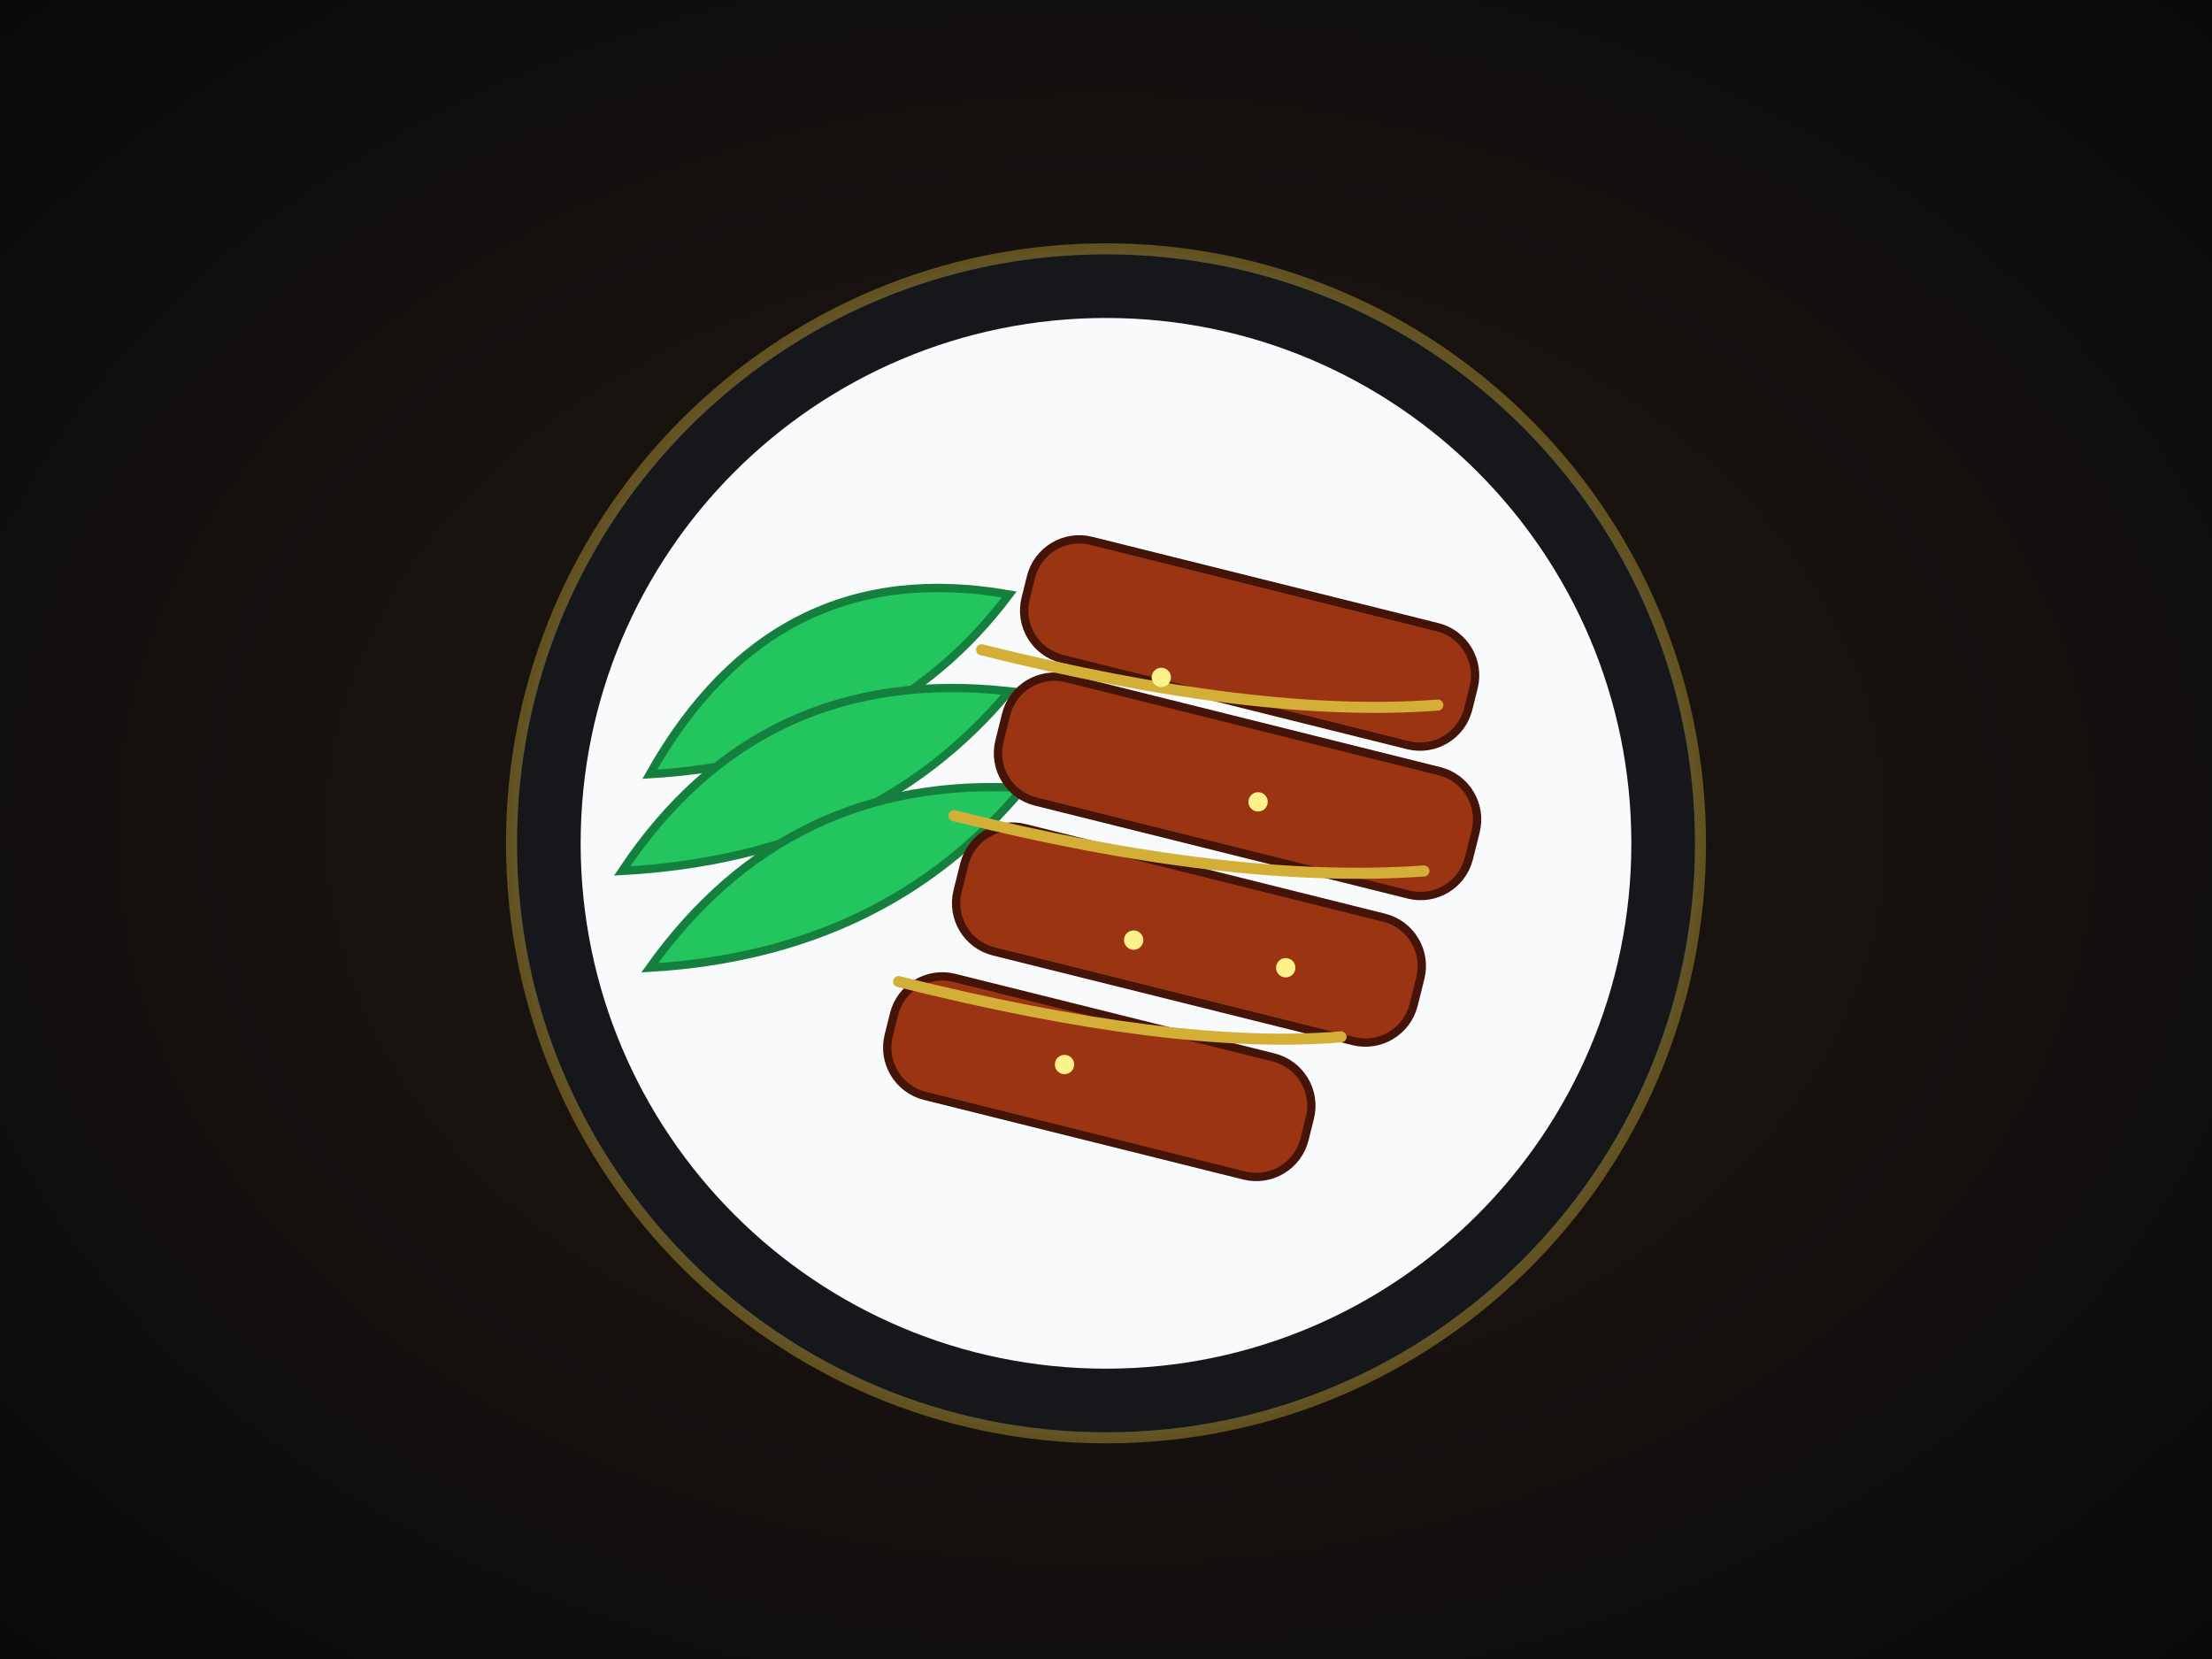
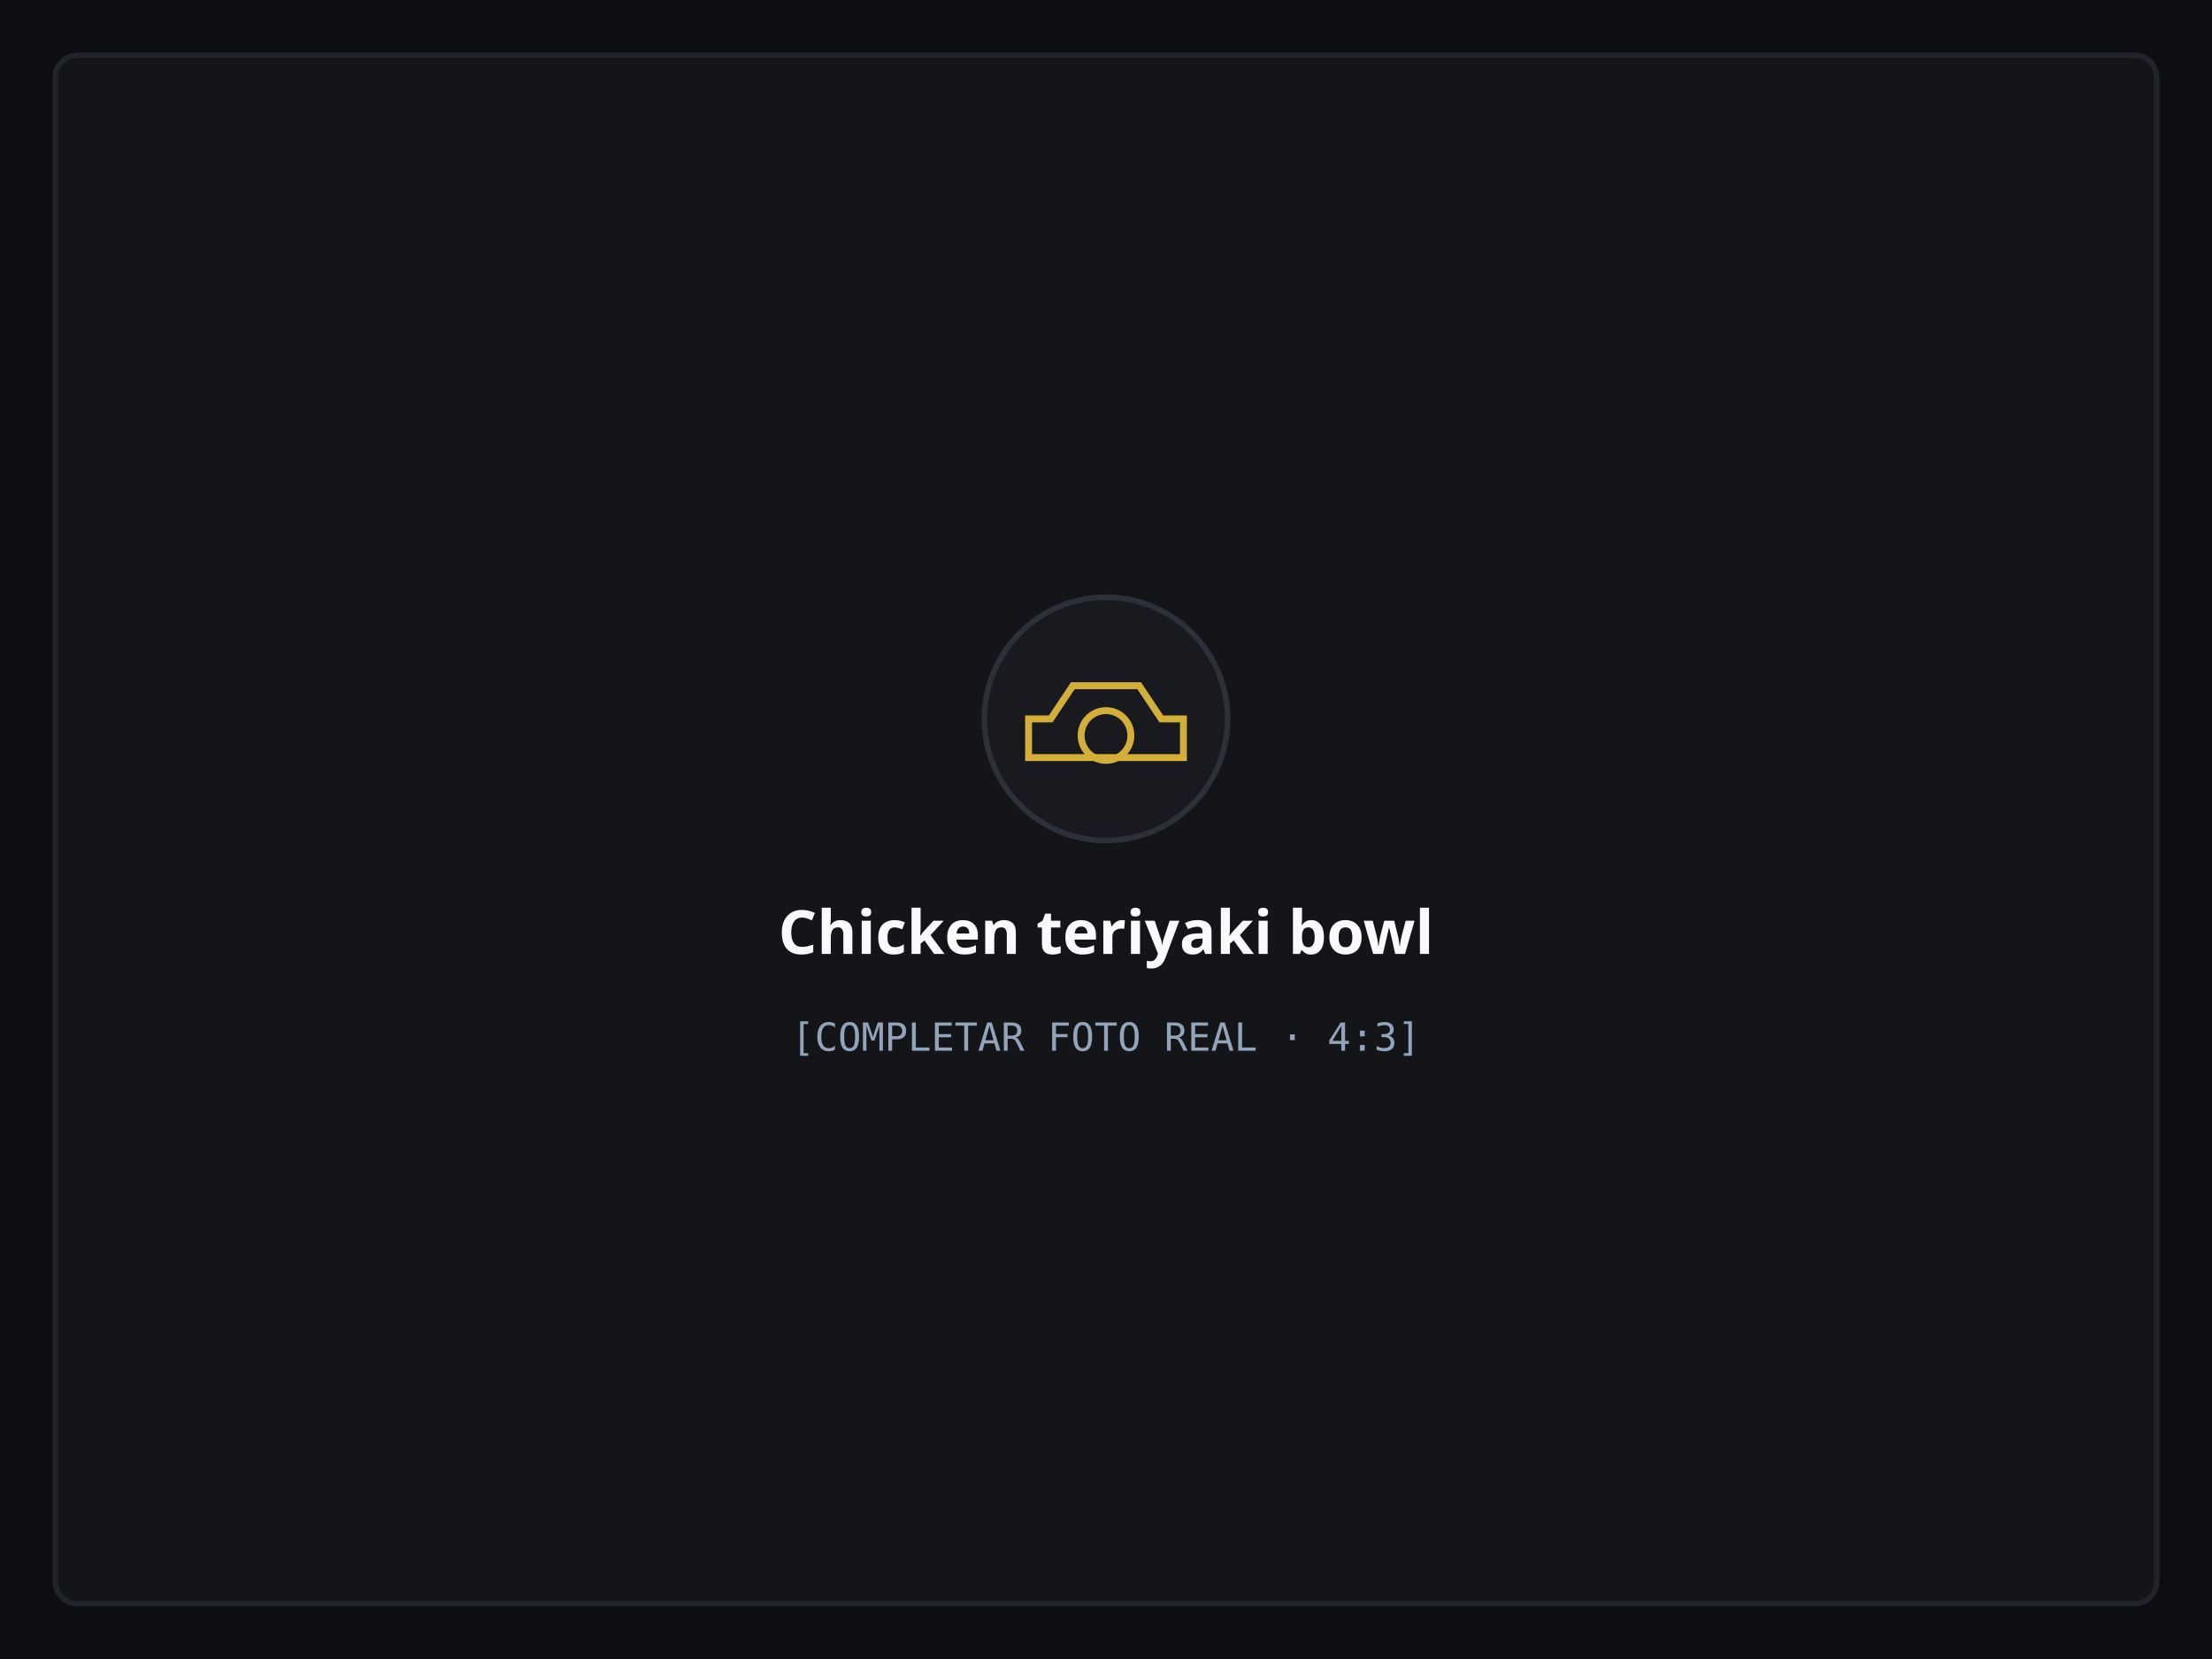
<svg xmlns="http://www.w3.org/2000/svg" viewBox="0 0 800 600" width="800" height="600">
-   <defs>
-     <radialGradient id="bgTeri" cx="50%" cy="50%" r="70%">
-       <stop offset="0%" stop-color="#231912" />
-       <stop offset="100%" stop-color="#0A0A0C" />
-     </radialGradient>
-   </defs>
-   <rect width="800" height="600" fill="url(#bgTeri)" />
-   <circle cx="400" cy="305" r="215" fill="#16171B" stroke="#D4AF37" stroke-opacity="0.4" stroke-width="4" />
-   <circle cx="400" cy="305" r="190" fill="#F8FAFC" />
-   <g fill="#22C55E" stroke="#15803D" stroke-width="3">
-     <path d="M235,280 Q280,200 365,215 Q320,275 235,280 Z" />
-     <path d="M225,315 Q275,240 365,250 Q315,310 225,315 Z" />
-     <path d="M235,350 Q285,280 370,285 Q320,345 235,350 Z" />
-   </g>
-   <g fill="#9A3412" stroke="#431407" stroke-width="3">
-     <rect x="370" y="210" width="165" height="44" rx="18" transform="rotate(14 450 230)" />
-     <rect x="360" y="262" width="175" height="46" rx="18" transform="rotate(14 450 285)" />
-     <rect x="345" y="315" width="170" height="46" rx="18" transform="rotate(14 430 338)" />
-     <rect x="320" y="368" width="155" height="44" rx="18" transform="rotate(14 400 390)" />
-   </g>
-   <path d="M355,235 Q455,260 520,255 M345,295 Q445,320 515,315 M325,355 Q425,380 485,375" fill="none" stroke="#D4AF37" stroke-width="4" stroke-linecap="round" />
-   <g fill="#FEF08A">
-     <circle cx="420" cy="245" r="3.5" />
-     <circle cx="455" cy="290" r="3.5" />
-     <circle cx="410" cy="340" r="3.5" />
-     <circle cx="465" cy="350" r="3.5" />
-     <circle cx="385" cy="385" r="3.5" />
+   <rect width="800" height="600" fill="#0D0E11" />
+   <rect x="20" y="20" width="760" height="560" rx="8" fill="#131519" stroke="#22242B" stroke-width="2" />
+   <g transform="translate(400, 280)" text-anchor="middle">
+     <circle cx="0" cy="-20" r="44" fill="#181A20" stroke="#2D3039" stroke-width="2" />
+     <path d="M-20,-20 L-12,-32 L12,-32 L20,-20 L28,-20 L28,-6 L-28,-6 L-28,-20 Z" fill="none" stroke="#D4AF37" stroke-width="2.5" />
+     <circle cx="0" cy="-14" r="9" fill="none" stroke="#D4AF37" stroke-width="2.5" />
+     <text y="65" fill="#F8FAFC" font-family="'Plus Jakarta Sans', sans-serif" font-size="22" font-weight="600">Chicken teriyaki bowl</text>
+     <text y="100" fill="#94A3B8" font-family="'JetBrains Mono', monospace" font-size="14">[COMPLETAR FOTO REAL · 4:3]</text>
  </g>
</svg>
